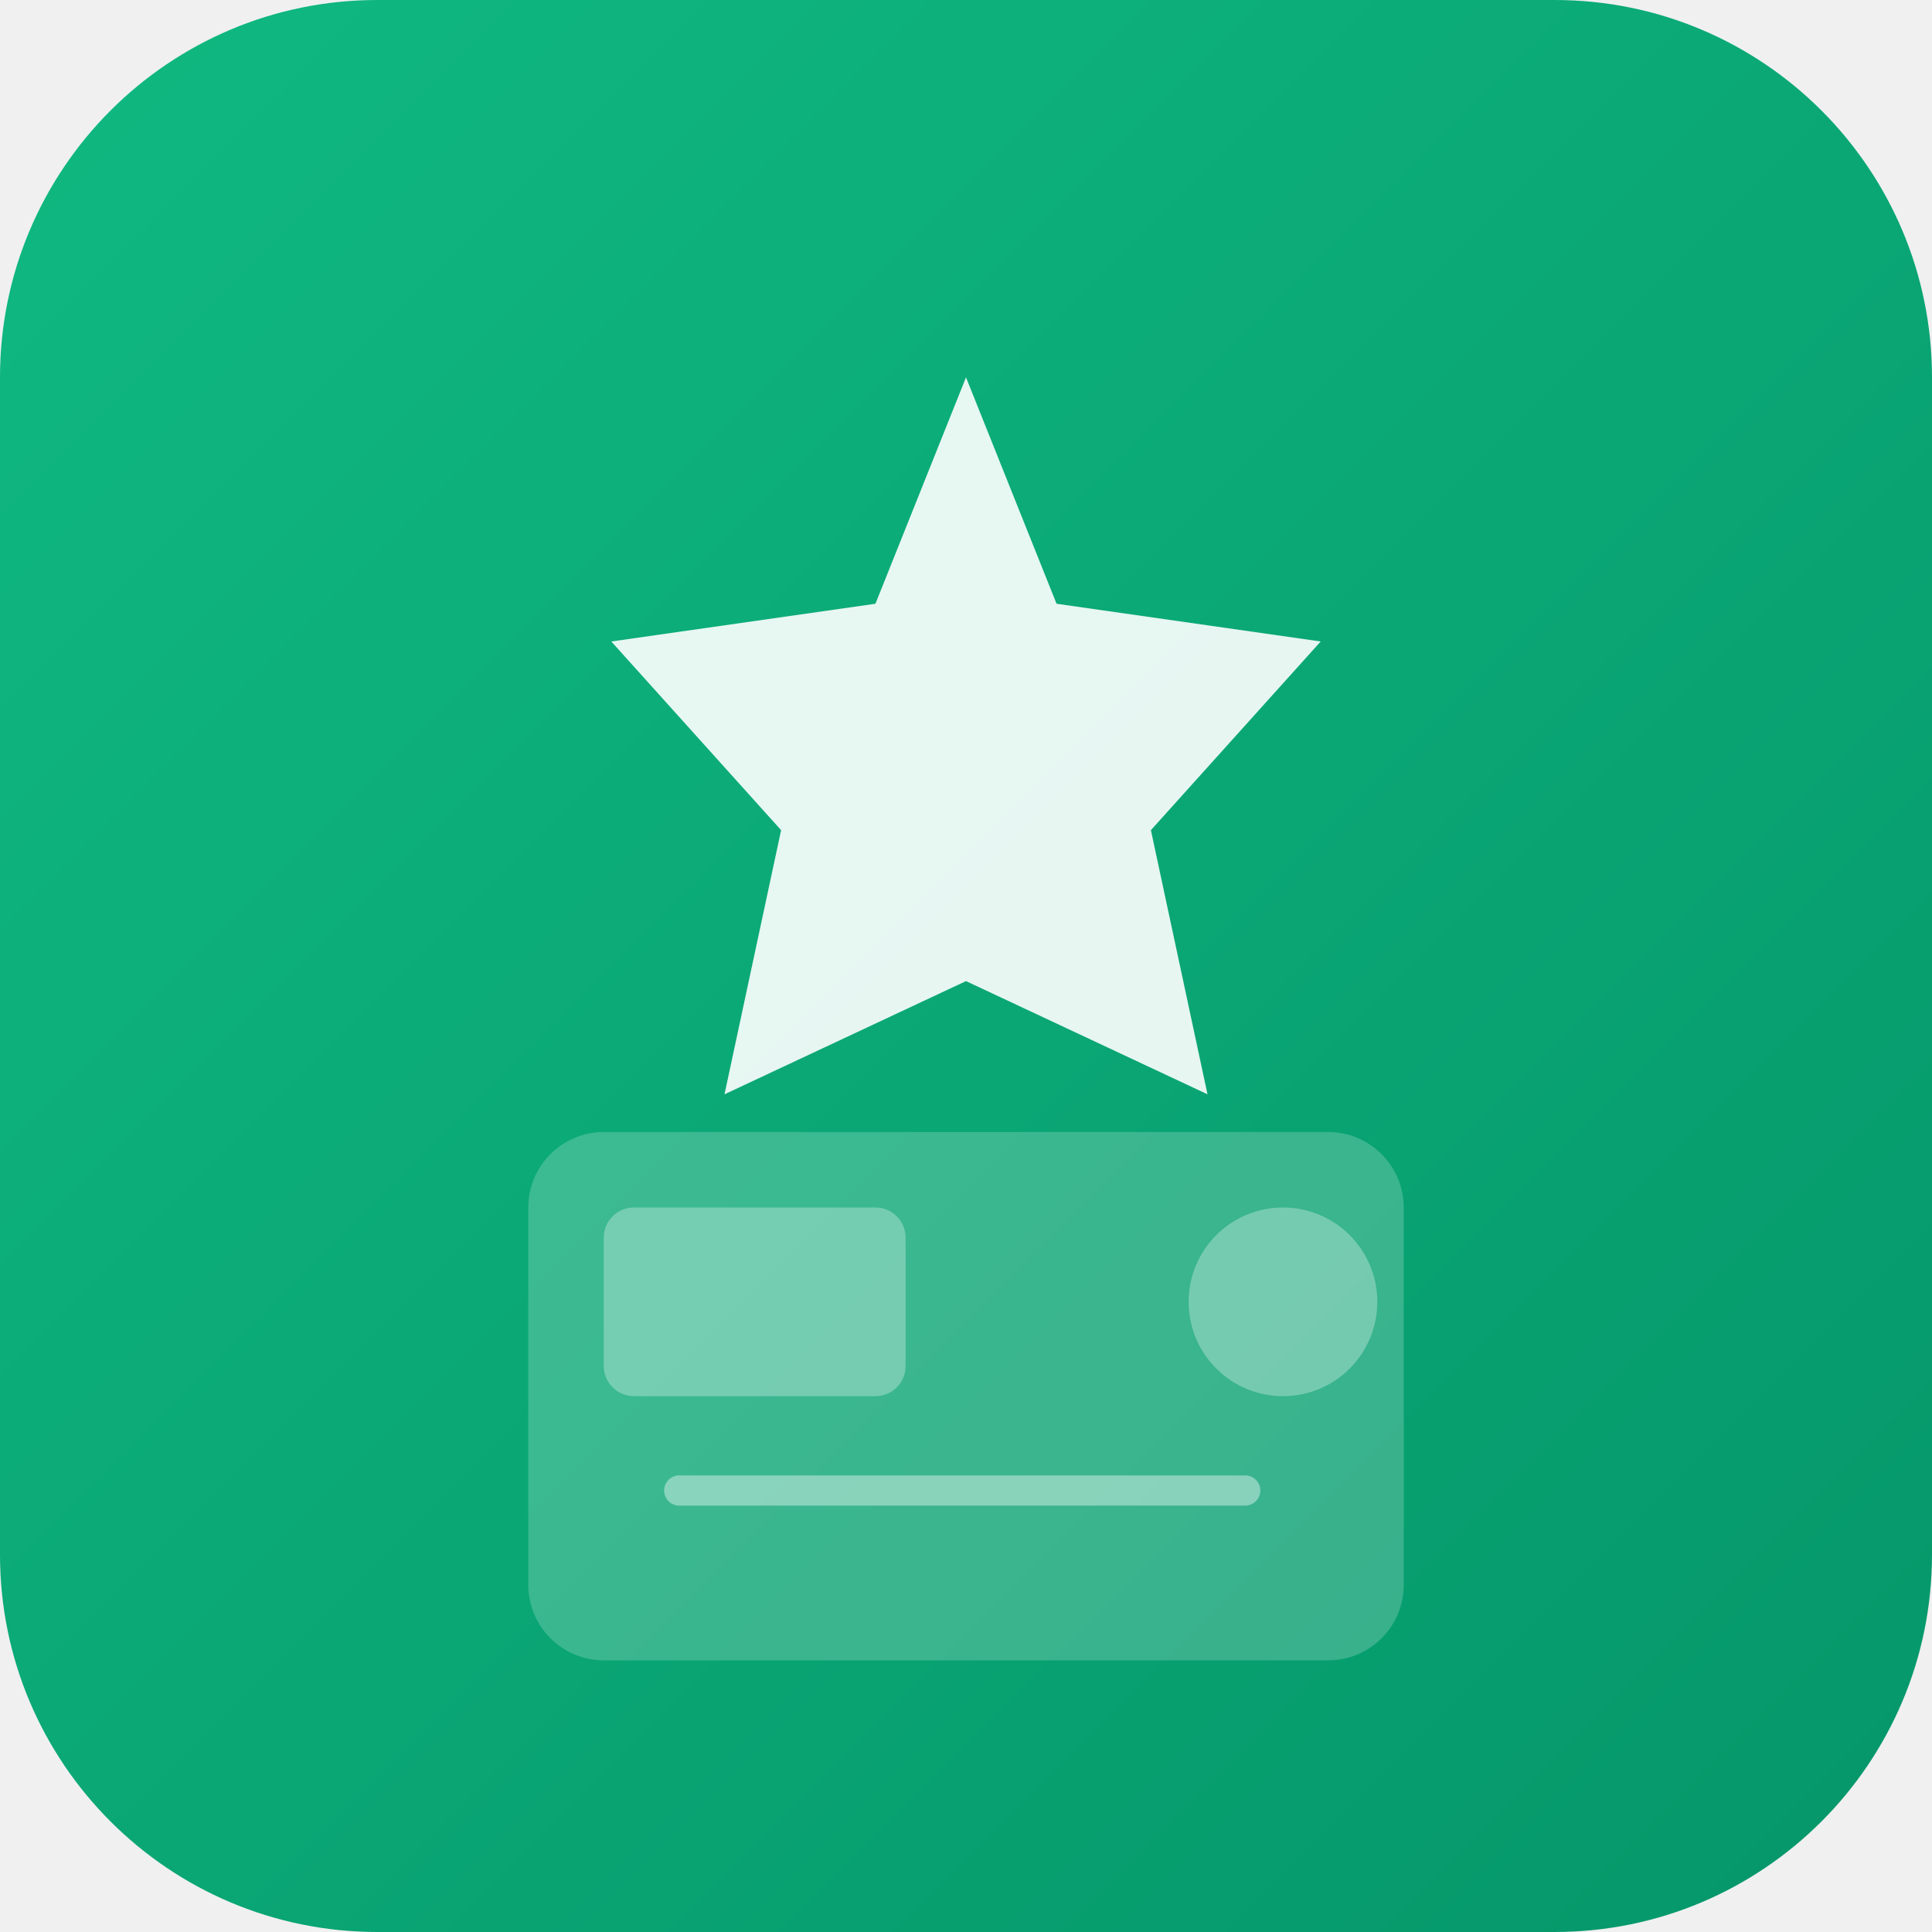
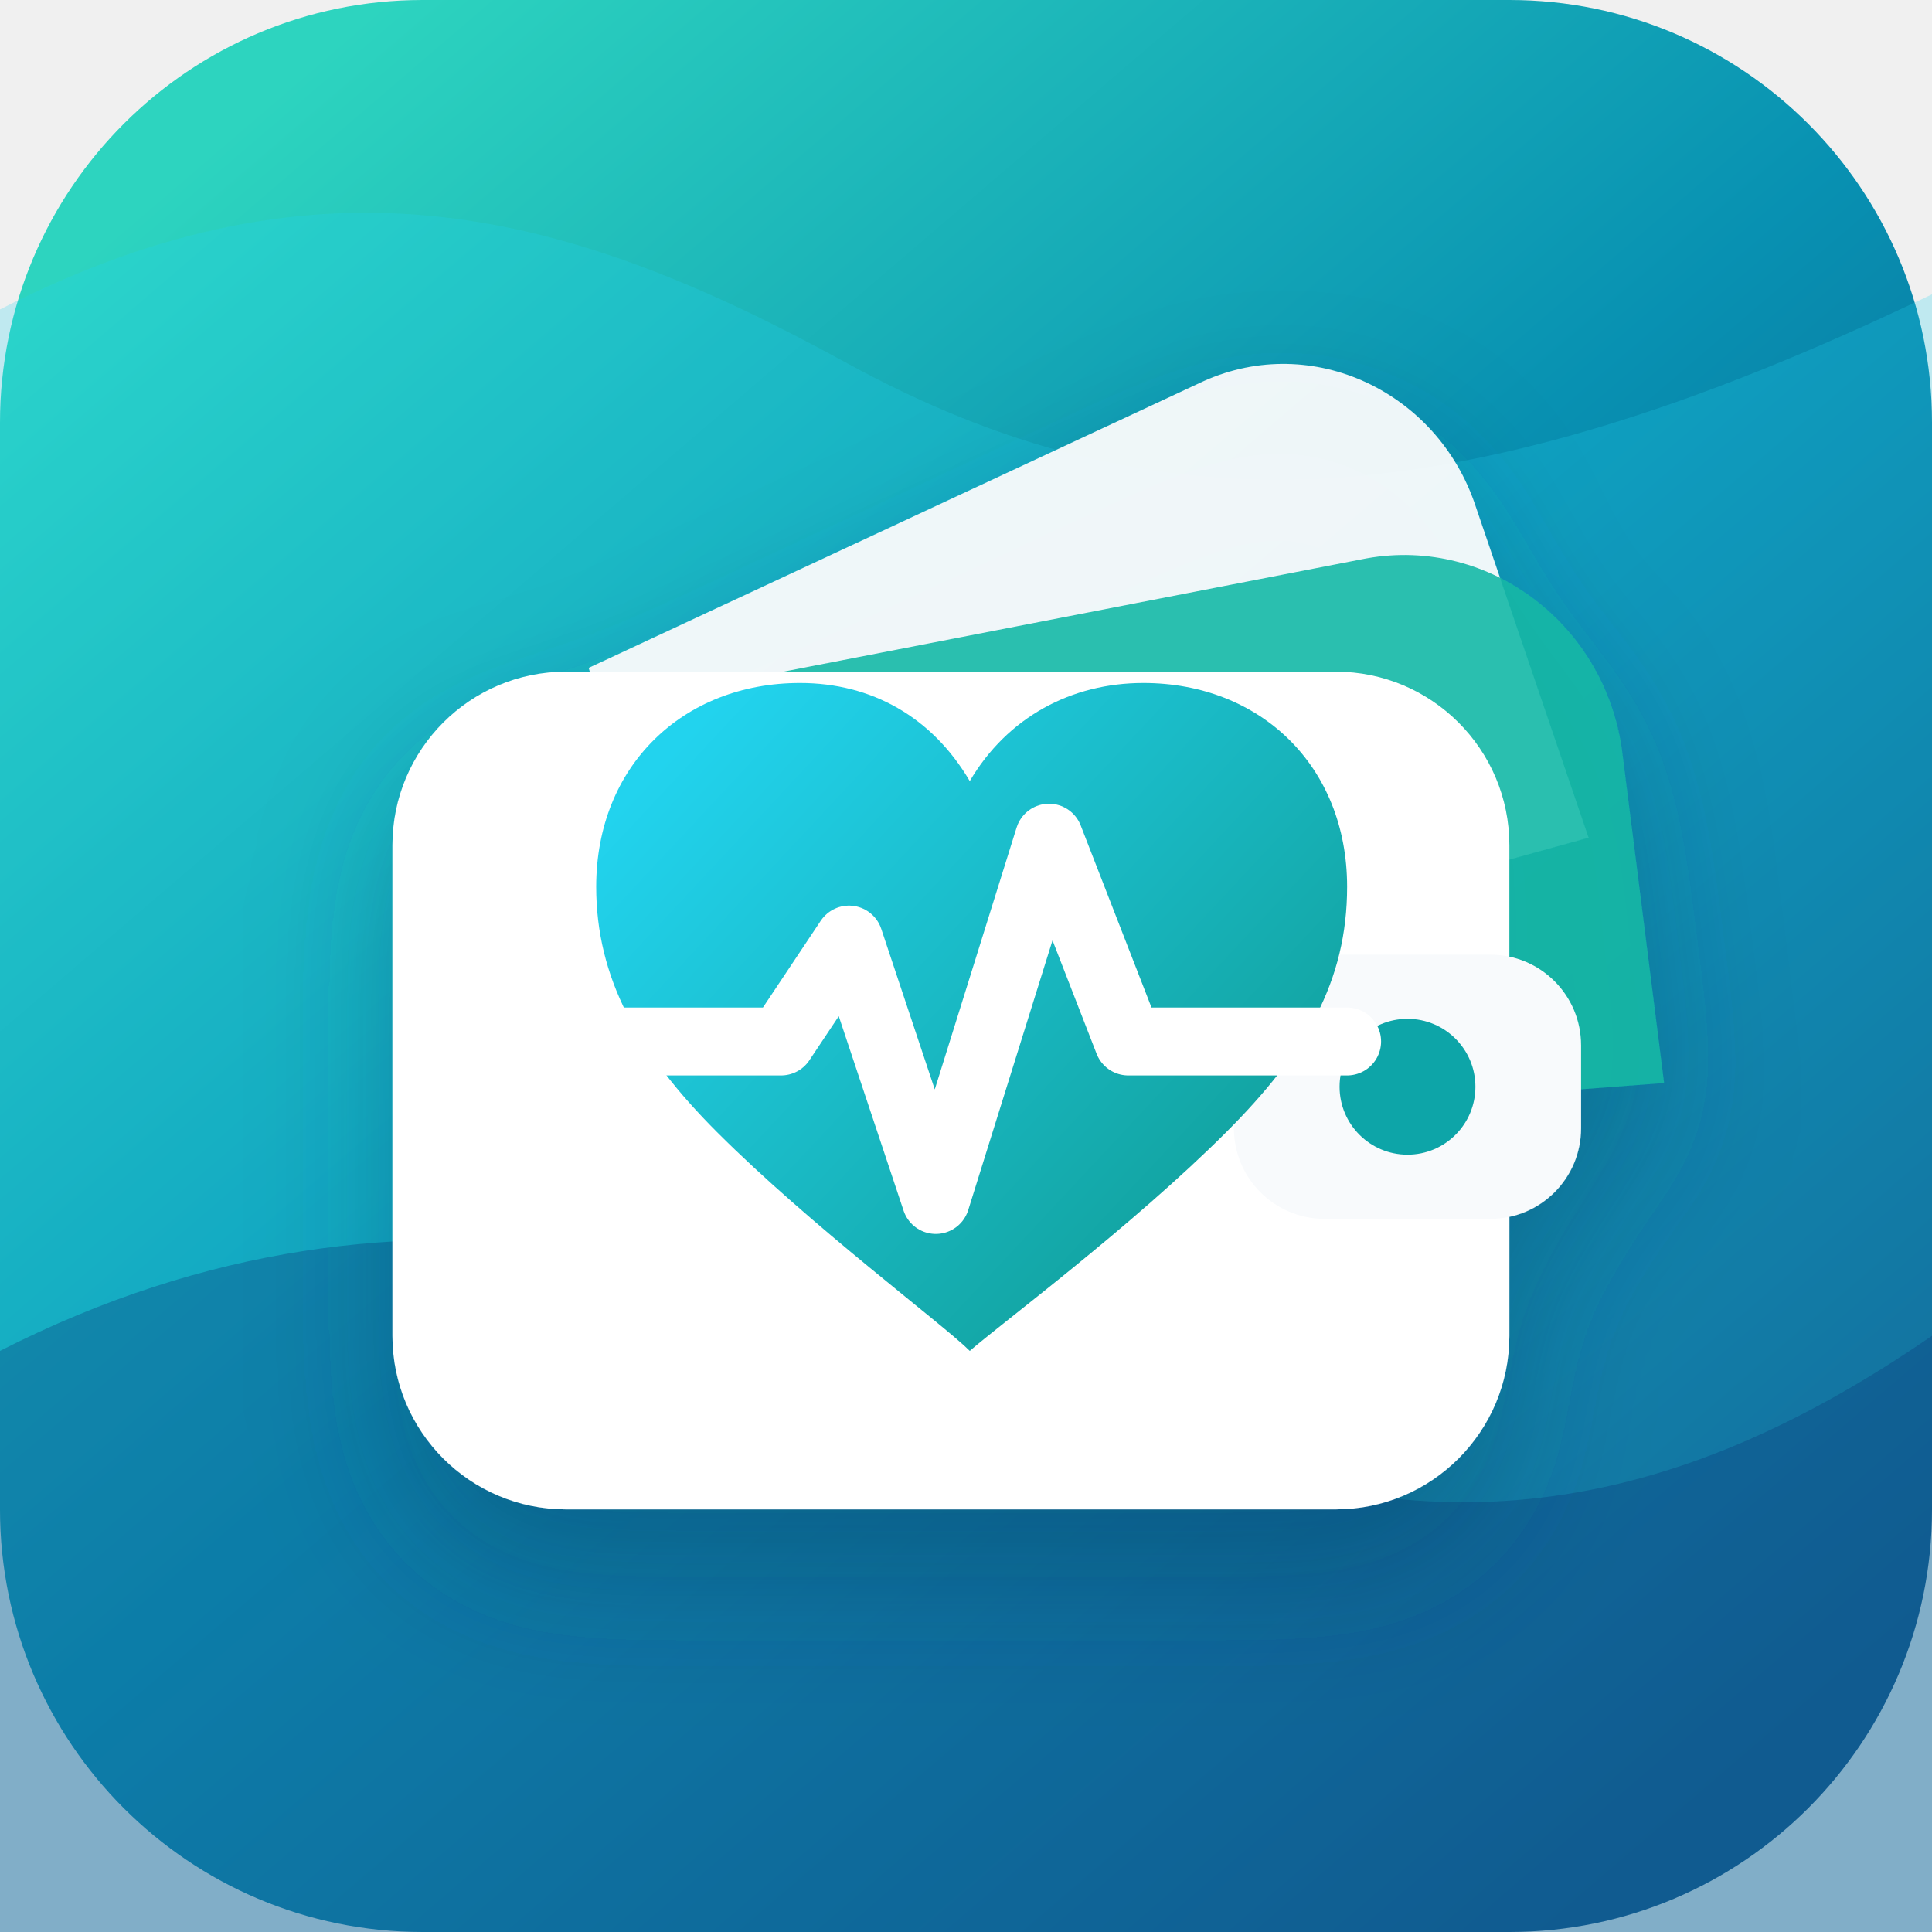
- <svg xmlns="http://www.w3.org/2000/svg" width="512" height="512" viewBox="0 0 512 512">
+ <svg xmlns="http://www.w3.org/2000/svg" width="512" height="512" viewBox="0 0 512 512" role="img" aria-label="HealthWallet app icon">
  <defs>
-     <linearGradient id="grad" x1="0%" y1="0%" x2="100%" y2="100%">
-       <stop offset="0%" style="stop-color:#10b981;stop-opacity:1" />
-       <stop offset="100%" style="stop-color:#059669;stop-opacity:1" />
+     <linearGradient id="bg" x1="64" y1="32" x2="448" y2="480" gradientUnits="userSpaceOnUse">
+       <stop offset="0" stop-color="#2DD4BF" />
+       <stop offset="0.48" stop-color="#0891B2" />
+       <stop offset="1" stop-color="#0F4C81" />
    </linearGradient>
+     <linearGradient id="heart" x1="164" y1="214" x2="342" y2="380" gradientUnits="userSpaceOnUse">
+       <stop offset="0" stop-color="#22D3EE" />
+       <stop offset="1" stop-color="#0D9488" />
+     </linearGradient>
+     <filter id="softShadow" x="-20%" y="-20%" width="140%" height="150%" color-interpolation-filters="sRGB">
+       <feDropShadow dx="0" dy="18" stdDeviation="18" flood-color="#063B52" flood-opacity="0.28" />
+     </filter>
  </defs>
-   <rect width="512" height="512" rx="100" fill="url(#grad)" />
-   <path d="M256 100 L280 160 L350 170 L305 220 L320 290 L256 260 L192 290 L207 220 L162 170 L232 160 Z" fill="white" opacity="0.9" />
-   <rect x="140" y="300" width="232" height="140" rx="20" fill="white" opacity="0.2" />
-   <rect x="160" y="320" width="80" height="50" rx="8" fill="white" opacity="0.3" />
-   <circle cx="340" cy="345" r="25" fill="white" opacity="0.3" />
-   <line x1="180" y1="395" x2="330" y2="395" stroke="white" stroke-width="8" stroke-linecap="round" opacity="0.4" />
+   <rect width="512" height="512" rx="112" fill="url(#bg)" />
+   <path d="M0 82C86 38 151 56 224 96C306 141 385 139 512 78V512H0V82Z" fill="#22D3EE" opacity="0.24" />
+   <path d="M0 358C110 302 208 336 296 376C373 411 438 405 512 354V512H0V358Z" fill="#083B7A" opacity="0.34" />
+   <g filter="url(#softShadow)">
+     <path d="M156 177L319 101C348 88 381 104 391 134L421 222L190 286L156 177Z" fill="#F8FAFC" opacity="0.96" />
+     <path d="M151 189L362 148C395 142 426 166 430 200L441 287L190 306L151 189Z" fill="#14B8A6" opacity="0.9" />
+     <rect x="104" y="178" width="296" height="222" rx="46" fill="#FFFFFF" />
+     <rect x="327" y="253" width="92" height="70" rx="24" fill="#F8FAFC" />
+     <circle cx="373" cy="288" r="18" fill="#0EA5A8" />
+   </g>
+   <path d="M257 358C250 351 215 325 190 300C169 279 158 259 158 235C158 203 181 181 212 181C231 181 247 190 257 207C267 190 284 181 303 181C334 181 357 203 357 235C357 260 346 279 325 300C300 325 265 351 257 358Z" fill="url(#heart)" />
+   <path d="M157 276H207L225 249L248 318L278 222L299 276H357" fill="none" stroke="#FFFFFF" stroke-width="18" stroke-linecap="round" stroke-linejoin="round" />
</svg>
